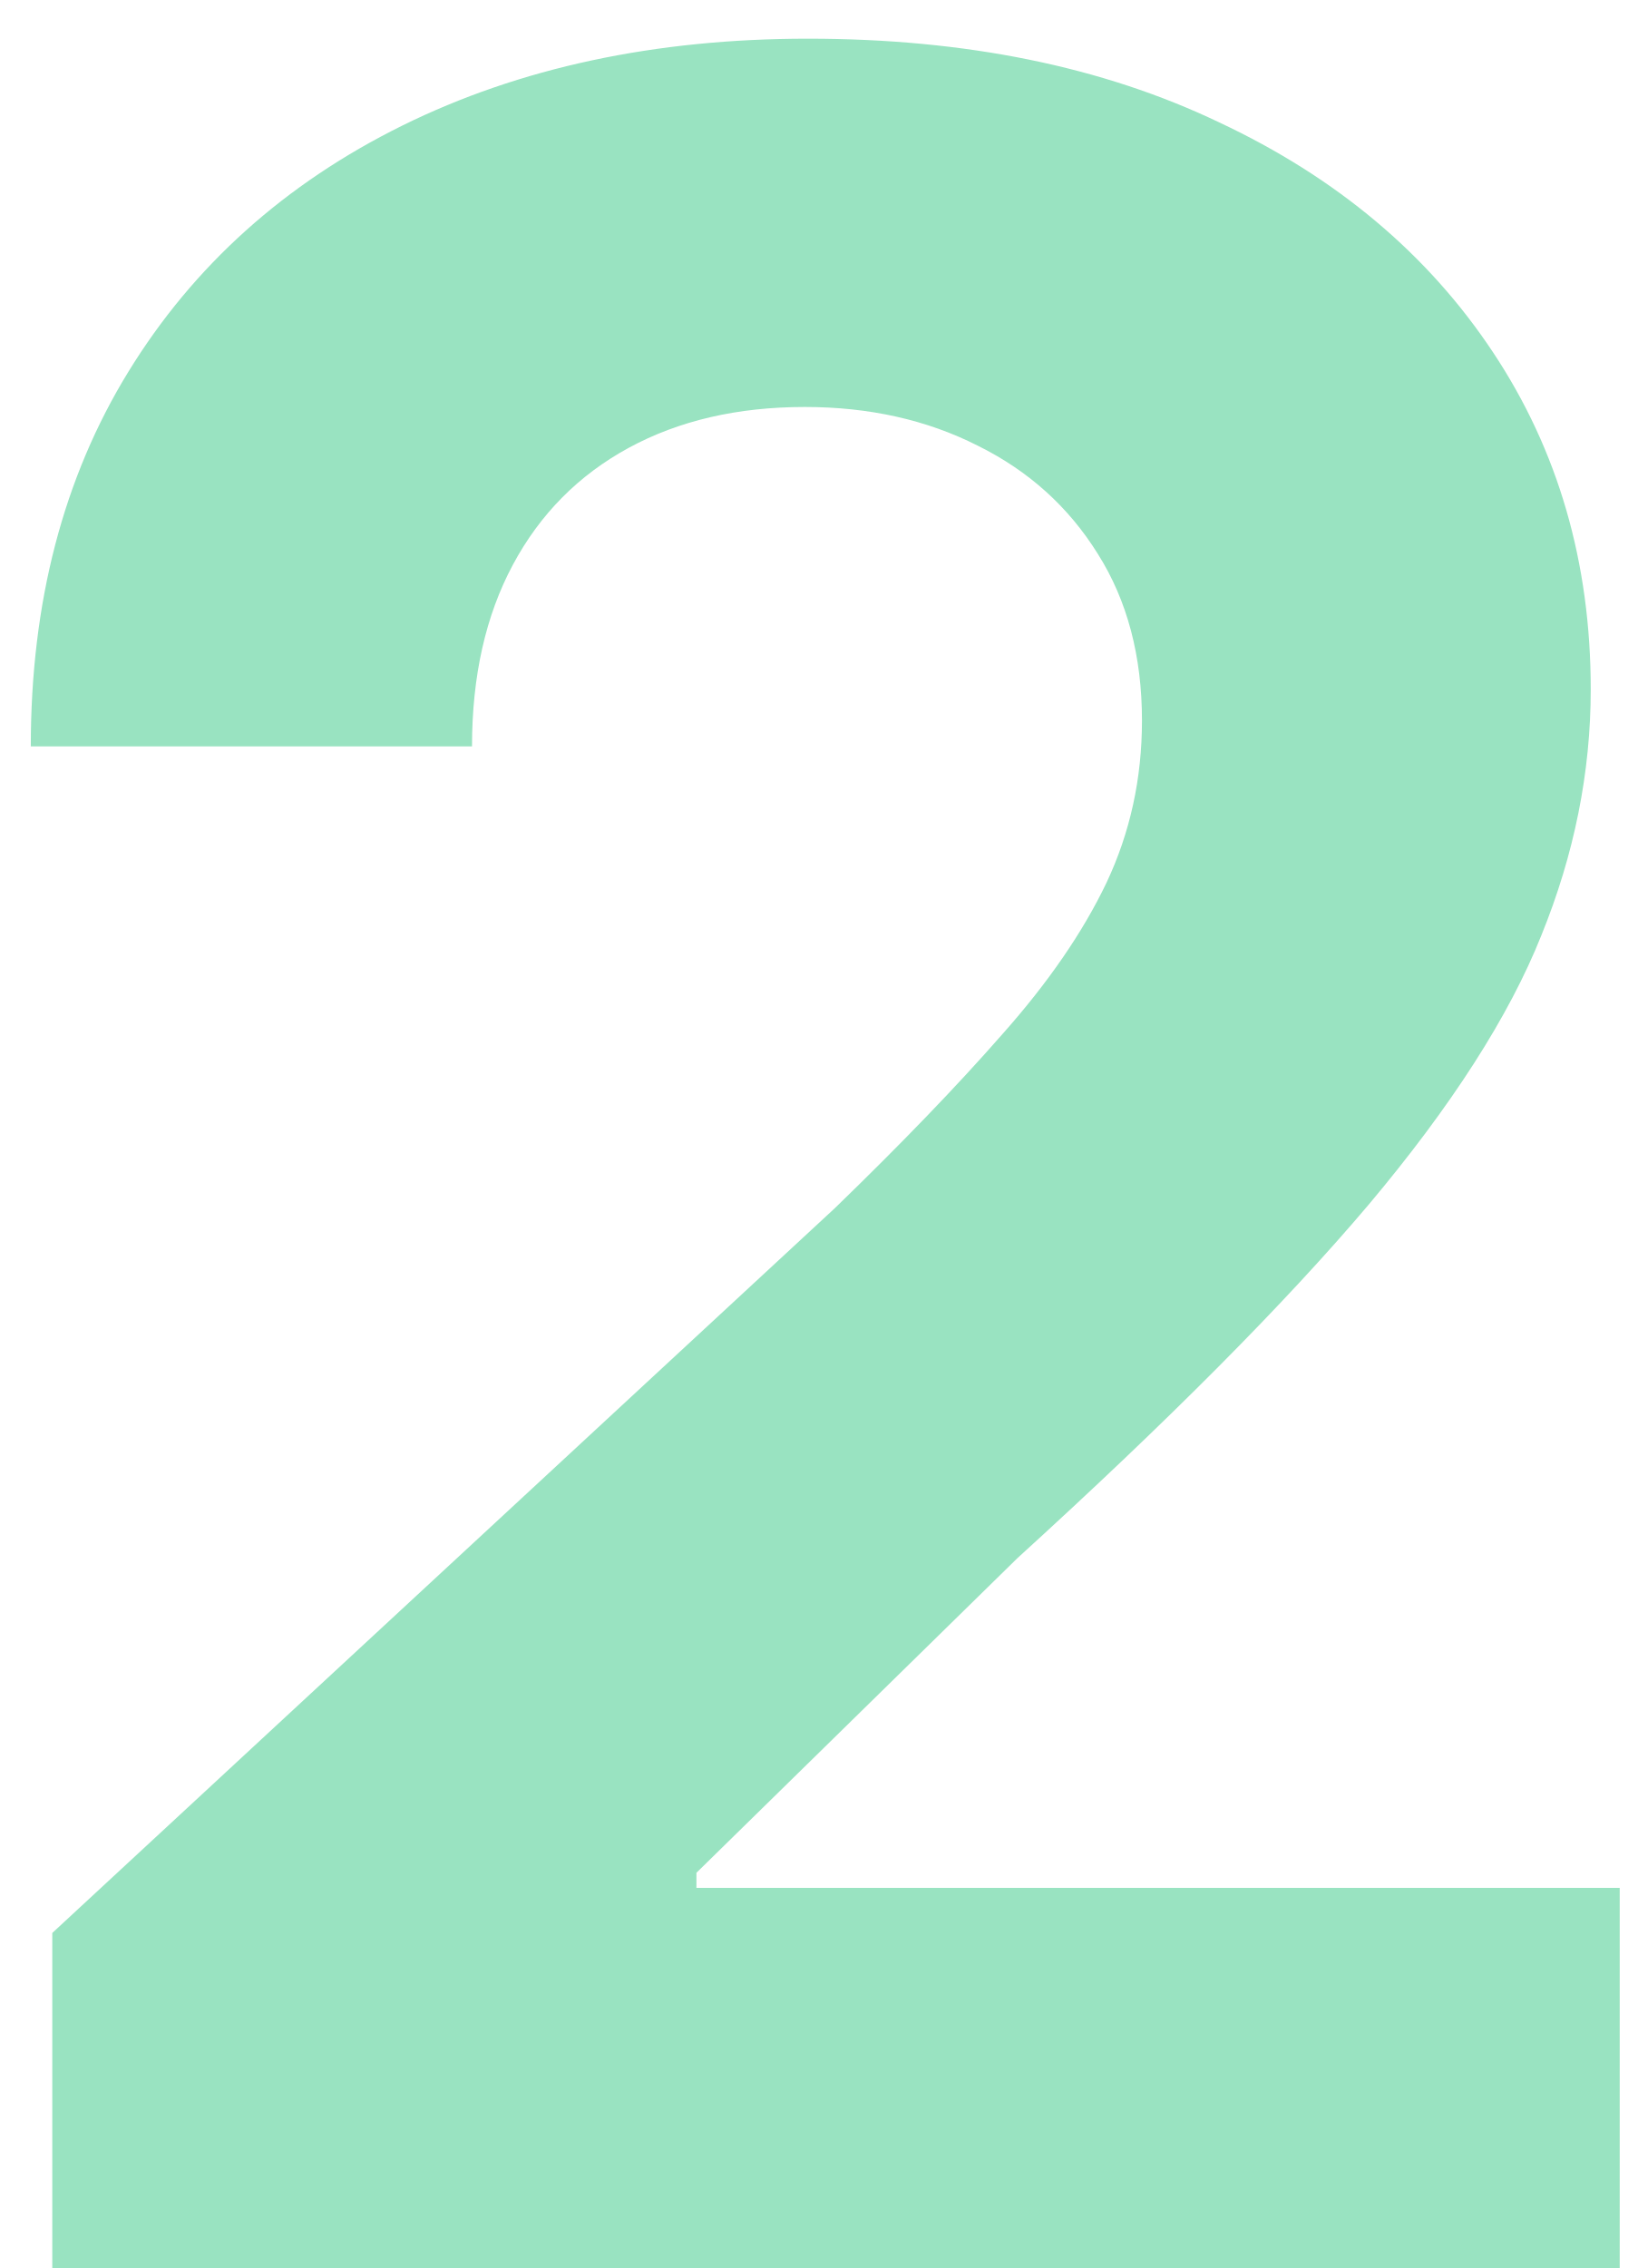
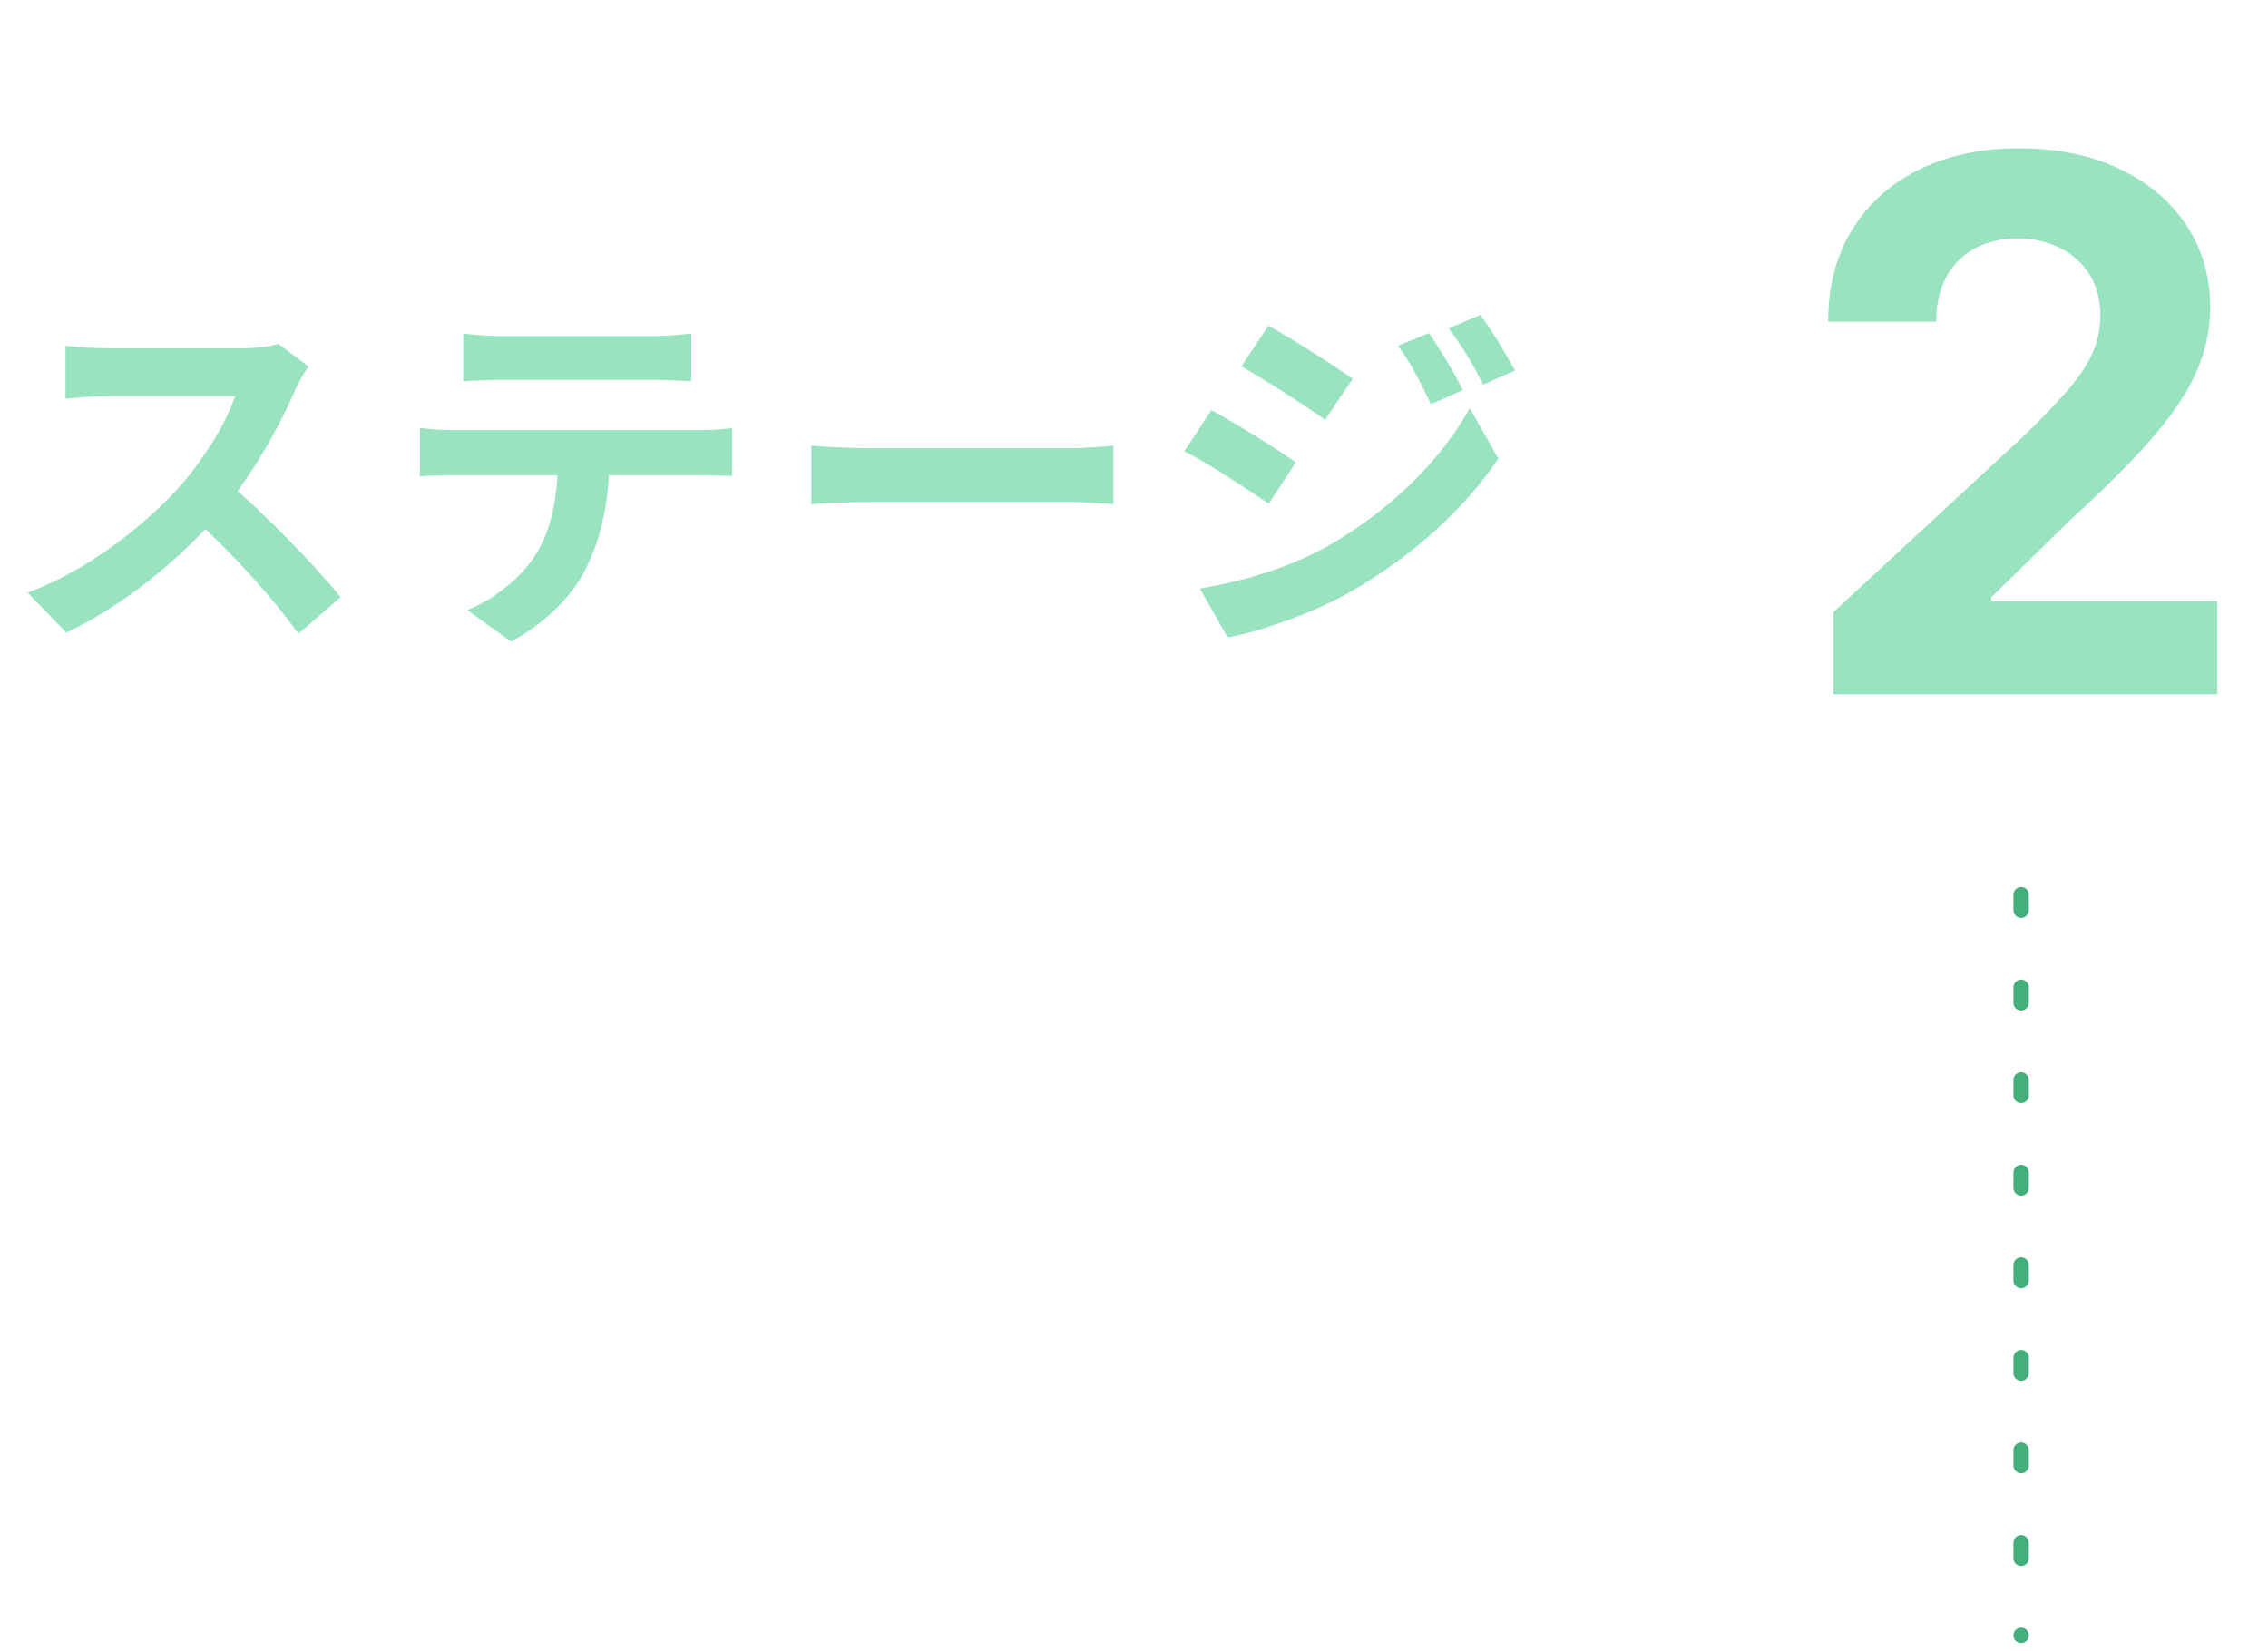
- <svg xmlns="http://www.w3.org/2000/svg" width="26" height="36" viewBox="0 0 26 36" fill="none">
-   <path d="M0.83 36V30.682L13.256 19.176C14.312 18.153 15.199 17.233 15.915 16.415C16.642 15.597 17.193 14.796 17.568 14.011C17.943 13.216 18.131 12.358 18.131 11.438C18.131 10.415 17.898 9.534 17.432 8.795C16.966 8.045 16.329 7.472 15.523 7.074C14.716 6.665 13.801 6.46 12.778 6.46C11.71 6.46 10.778 6.676 9.983 7.108C9.188 7.54 8.574 8.159 8.142 8.966C7.71 9.773 7.494 10.733 7.494 11.847H0.489C0.489 9.562 1.006 7.58 2.04 5.898C3.074 4.216 4.523 2.915 6.386 1.994C8.25 1.074 10.398 0.614 12.829 0.614C15.329 0.614 17.506 1.057 19.358 1.943C21.222 2.818 22.671 4.034 23.704 5.591C24.739 7.148 25.256 8.932 25.256 10.943C25.256 12.261 24.994 13.562 24.472 14.847C23.96 16.131 23.046 17.557 21.727 19.125C20.409 20.682 18.551 22.551 16.153 24.733L11.057 29.727V29.966H25.716V36H0.83Z" fill="#99E3C1" />
+ <svg xmlns="http://www.w3.org/2000/svg" width="147" height="107" viewBox="0 0 147 107" fill="none">
+   <path d="M118.83 45V39.682L131.256 28.176C132.313 27.153 133.199 26.233 133.915 25.415C134.642 24.597 135.193 23.796 135.568 23.011C135.943 22.216 136.131 21.358 136.131 20.438C136.131 19.415 135.898 18.534 135.432 17.796C134.966 17.046 134.33 16.472 133.523 16.074C132.716 15.665 131.801 15.46 130.778 15.46C129.71 15.46 128.778 15.676 127.983 16.108C127.188 16.54 126.574 17.159 126.142 17.966C125.71 18.773 125.494 19.733 125.494 20.847H118.489C118.489 18.562 119.006 16.579 120.04 14.898C121.074 13.216 122.523 11.915 124.386 10.994C126.25 10.074 128.398 9.614 130.83 9.614C133.33 9.614 135.506 10.057 137.358 10.943C139.222 11.818 140.67 13.034 141.705 14.591C142.739 16.148 143.256 17.932 143.256 19.943C143.256 21.261 142.994 22.562 142.472 23.847C141.96 25.131 141.045 26.557 139.727 28.125C138.409 29.682 136.551 31.551 134.153 33.733L129.057 38.727V38.966H143.716V45H118.83Z" fill="#99E3C1" />
+   <path d="M131 58L131 106" stroke="#44AE7D" stroke-linecap="round" stroke-linejoin="round" stroke-dasharray="1 5" />
+   <path d="M19.992 23.752L18.048 22.288C17.544 22.456 16.608 22.576 15.552 22.576C14.496 22.576 8.352 22.576 7.08 22.576C6.384 22.576 4.896 22.504 4.248 22.408V25.84C4.776 25.792 6.096 25.672 7.08 25.672C8.112 25.672 14.232 25.672 15.24 25.672C14.688 27.376 13.224 29.752 11.64 31.552C9.384 34.048 5.688 36.976 1.8 38.416L4.296 41.008C8.016 39.256 11.64 36.28 14.328 33.184C16.392 30.784 18.168 27.52 19.152 25.24C19.368 24.736 19.8 24.016 19.992 23.752ZM14.64 31.192L12.384 33.424C14.952 35.752 17.568 38.608 19.344 41.08L22.08 38.704C20.52 36.784 17.112 33.208 14.64 31.192ZM30.024 21.616V24.712C30.744 24.664 31.776 24.616 32.592 24.616C34.104 24.616 40.824 24.616 42.24 24.616C43.056 24.616 43.992 24.664 44.808 24.712V21.616C43.992 21.712 43.032 21.784 42.24 21.784C40.824 21.784 34.104 21.784 32.592 21.784C31.776 21.784 30.792 21.712 30.024 21.616ZM27.216 27.736V30.88C27.888 30.832 28.824 30.808 29.52 30.808C31.032 30.808 43.824 30.808 45.24 30.808C45.912 30.808 46.824 30.832 47.448 30.856V27.736C46.8 27.856 45.744 27.88 45.24 27.88C43.824 27.88 31.032 27.88 29.52 27.88C28.776 27.88 27.936 27.832 27.216 27.736ZM39.504 29.416L36.168 29.44C36.168 32.008 35.832 34.264 34.632 36.088C33.696 37.504 31.992 38.872 30.288 39.544L33.12 41.584C35.232 40.48 37.104 38.632 37.92 36.952C38.952 34.96 39.504 32.56 39.504 29.416ZM52.584 28.888V32.68C53.496 32.608 55.104 32.536 56.448 32.536C59.28 32.536 67.176 32.536 69.36 32.536C70.368 32.536 71.592 32.656 72.168 32.68V28.888C71.52 28.936 70.464 29.056 69.336 29.056C67.2 29.056 59.28 29.056 56.448 29.056C55.2 29.056 53.472 28.96 52.584 28.888ZM92.627 21.592L90.611 22.408C91.499 23.656 92.027 24.688 92.747 26.2L94.811 25.288C94.283 24.184 93.299 22.6 92.627 21.592ZM95.939 20.416L93.899 21.28C94.787 22.48 95.363 23.416 96.131 24.928L98.195 24.016C97.619 22.96 96.683 21.376 95.939 20.416ZM82.211 21.112L80.459 23.752C82.043 24.64 84.563 26.272 85.883 27.208L87.683 24.544C86.435 23.68 83.795 21.976 82.211 21.112ZM77.771 38.152L79.571 41.32C81.683 40.936 85.139 39.736 87.563 38.344C91.499 36.088 94.883 33.04 97.115 29.728L95.267 26.464C93.347 29.896 90.011 33.184 85.931 35.464C83.315 36.904 80.435 37.696 77.771 38.152ZM78.515 26.584L76.763 29.248C78.395 30.088 80.867 31.72 82.235 32.656L83.987 29.968C82.763 29.104 80.123 27.448 78.515 26.584Z" fill="#99E3C1" />
</svg>
